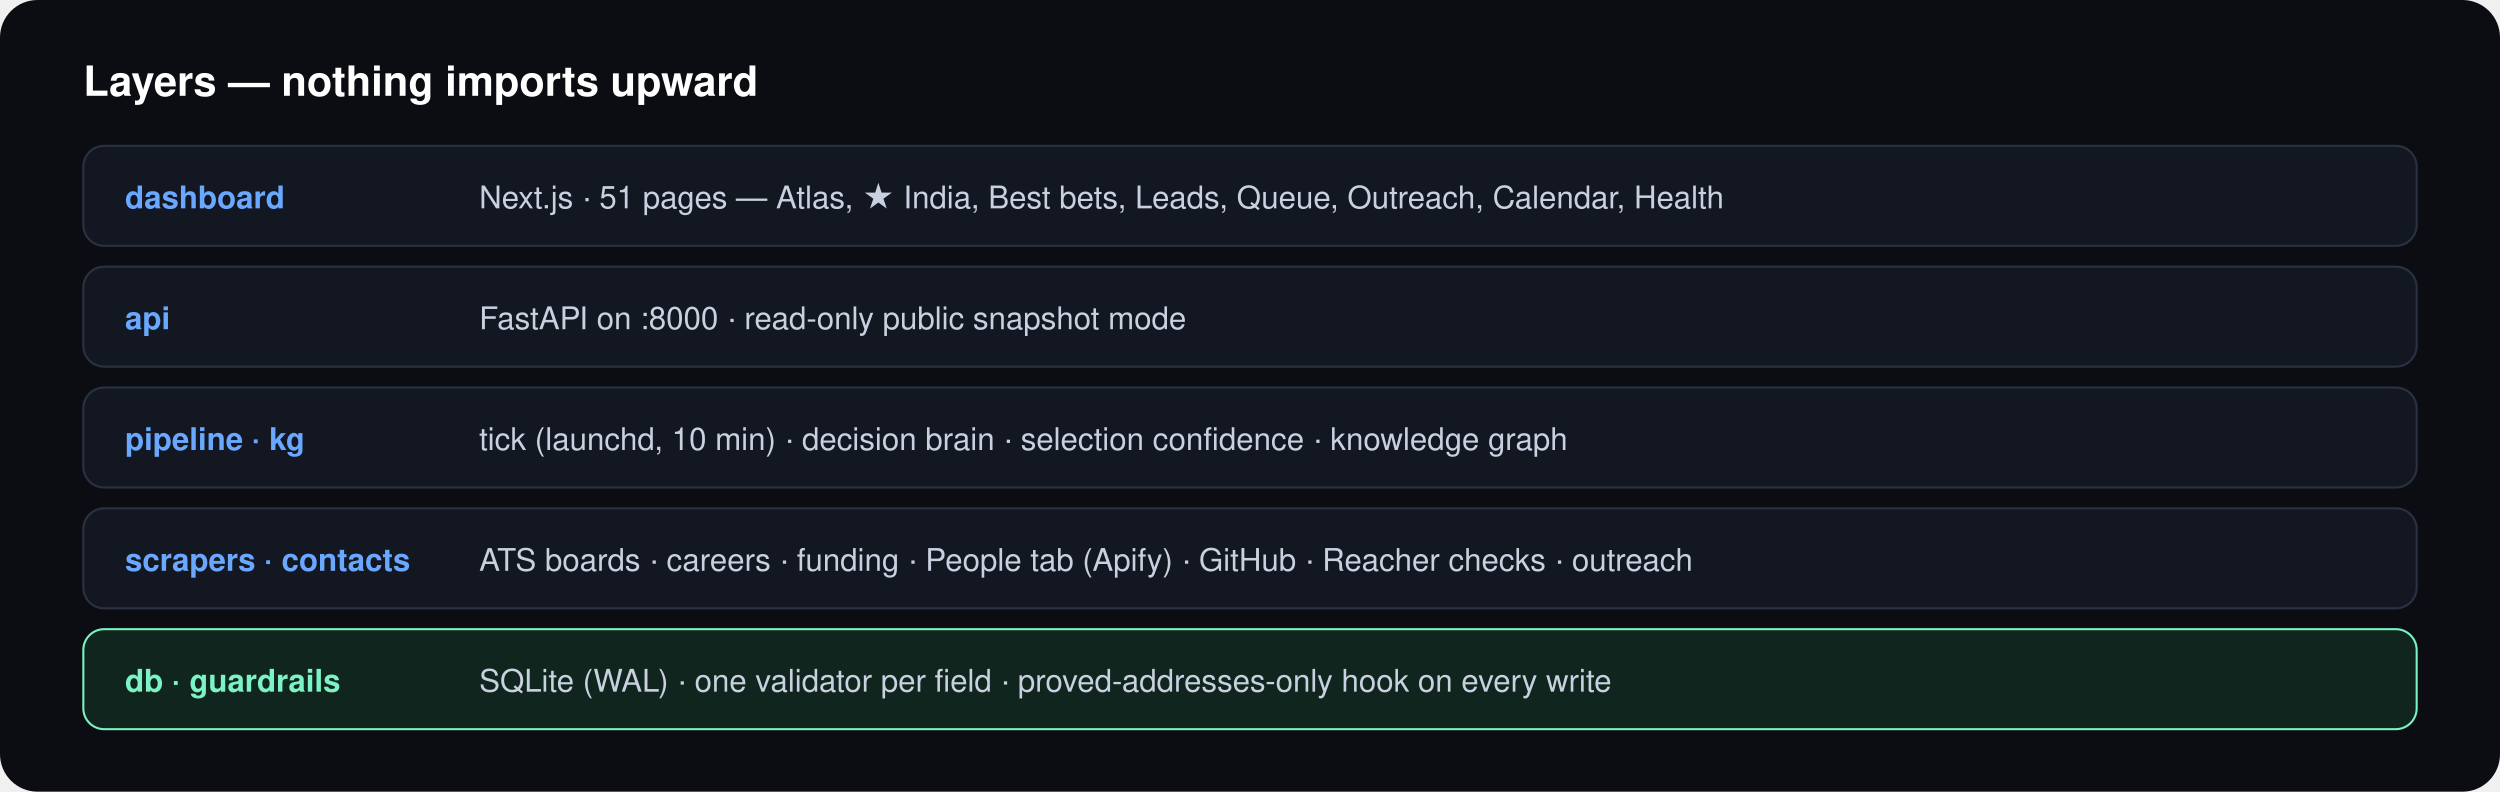
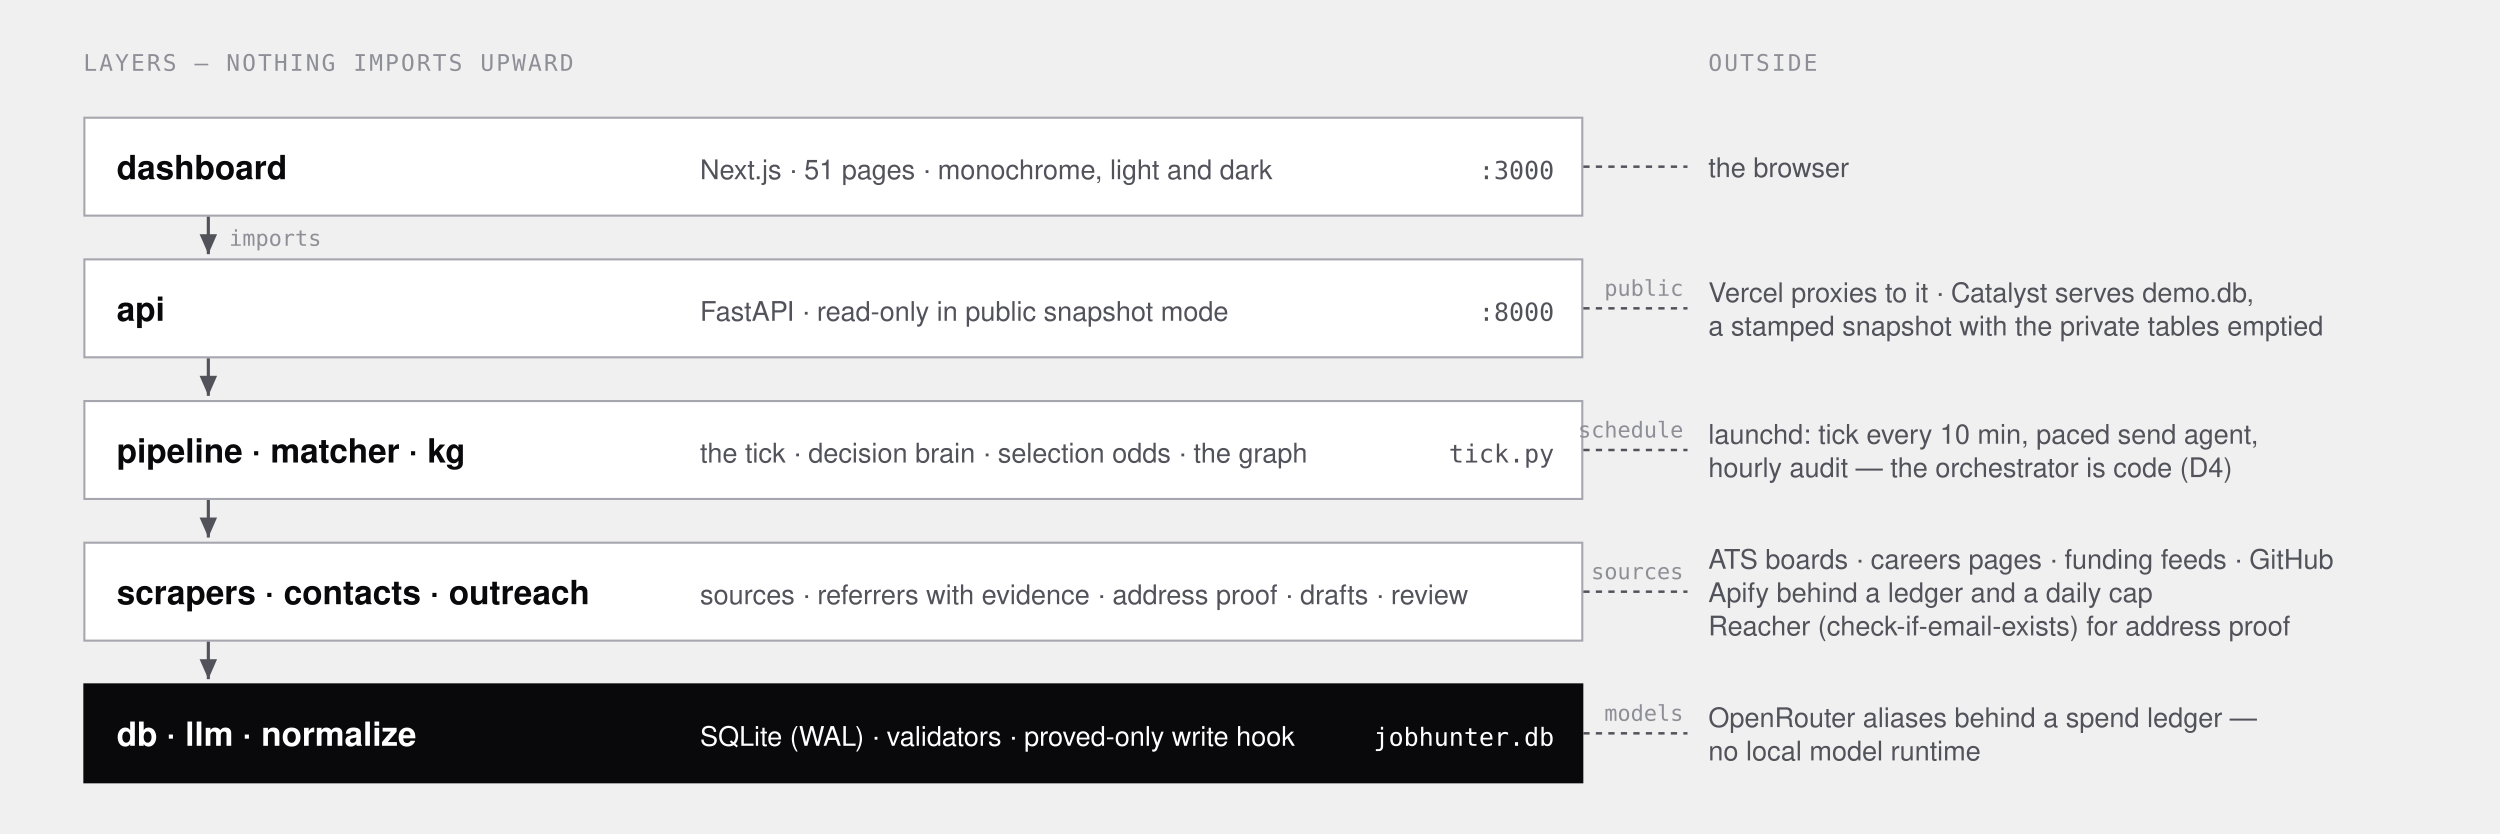
- <svg xmlns="http://www.w3.org/2000/svg" viewBox="0 0 1200 380" width="1200" height="380" role="img" aria-label="ZoNuLy architecture layers">
-   <rect width="1200" height="380" rx="18" fill="#0b0d12" />
-   <g font-family="ui-sans-serif, -apple-system, Segoe UI, Helvetica, Arial, sans-serif">
-     <text x="40" y="46" fill="#ffffff" font-size="20" font-weight="700">Layers — nothing imports upward</text>
-     <g font-size="15">
-       <rect x="40" y="70" width="1120" height="48" rx="10" fill="#121722" stroke="#2a3242" />
-       <text x="60" y="100" fill="#6aa8ff" font-weight="700">dashboard</text>
-       <text x="230" y="100" fill="#c9d1e0">Next.js · 51 pages — Atlas, ★ India, Best bets, Leads, Queue, Outreach, Calendar, Health</text>
-       <rect x="40" y="128" width="1120" height="48" rx="10" fill="#121722" stroke="#2a3242" />
-       <text x="60" y="158" fill="#6aa8ff" font-weight="700">api</text>
-       <text x="230" y="158" fill="#c9d1e0">FastAPI on :8000 · read-only public snapshot mode</text>
-       <rect x="40" y="186" width="1120" height="48" rx="10" fill="#121722" stroke="#2a3242" />
-       <text x="60" y="216" fill="#6aa8ff" font-weight="700">pipeline · kg</text>
-       <text x="230" y="216" fill="#c9d1e0">tick (launchd, 10 min) · decision brain · selection confidence · knowledge graph</text>
-       <rect x="40" y="244" width="1120" height="48" rx="10" fill="#121722" stroke="#2a3242" />
-       <text x="60" y="274" fill="#6aa8ff" font-weight="700">scrapers · contacts</text>
-       <text x="230" y="274" fill="#c9d1e0">ATS boards · careers · funding · People tab (Apify) · GitHub · Reacher checks · outreach</text>
-       <rect x="40" y="302" width="1120" height="48" rx="10" fill="#10251d" stroke="#7cf3c4" />
-       <text x="60" y="332" fill="#7cf3c4" font-weight="700">db · guardrails</text>
-       <text x="230" y="332" fill="#c9d1e0">SQLite (WAL) · one validator per field · proved-addresses-only hook on every write</text>
-     </g>
-   </g>
+ <svg xmlns="http://www.w3.org/2000/svg" viewBox="0 0 1200 400" width="1200" height="400" role="img" aria-label="Five layers, imports only point downward: dashboard, api, pipeline and knowledge graph, scrapers and contacts, database with guardrails; launchd drives the pipeline, the public instance serves a read-only snapshot" font-family="&quot;Inter Tight&quot;, -apple-system, &quot;Segoe UI&quot;, Helvetica, Arial, sans-serif">
+   <defs>
+     <marker id="arrow" viewBox="0 0 10 10" refX="9" refY="5" markerWidth="8" markerHeight="8" orient="auto-start-reverse">
+       <path d="M1 1.5L9 5L1 8.5z" fill="#52525b" />
+     </marker>
+   </defs>
+   <text x="40" y="34" font-size="11" font-weight="400" fill="#8e8e97" text-anchor="start" font-family="&quot;Azeret Mono&quot;, ui-monospace, &quot;SF Mono&quot;, Menlo, Consolas, monospace" letter-spacing="1">LAYERS — NOTHING IMPORTS UPWARD</text>
+   <rect x="40.5" y="56.5" width="719" height="47" rx="0" fill="#ffffff" stroke="#a6a6af" stroke-width="1" />
+   <text x="56" y="86" font-size="16" font-weight="700" fill="#09090b" text-anchor="start" font-family="&quot;Bricolage Grotesque&quot;, &quot;Inter Tight&quot;, -apple-system, &quot;Segoe UI&quot;, Helvetica, Arial, sans-serif">dashboard</text>
+   <text x="336" y="86" font-size="13" font-weight="400" fill="#52525b" text-anchor="start">Next.js · 51 pages · monochrome, light and dark</text>
+   <text x="746" y="86" font-size="12" font-weight="400" fill="#52525b" text-anchor="end" font-family="&quot;Azeret Mono&quot;, ui-monospace, &quot;SF Mono&quot;, Menlo, Consolas, monospace">:3000</text>
+   <line x1="100" y1="104" x2="100" y2="122" stroke="#52525b" stroke-width="1.5" stroke-linecap="butt" marker-end="url(#arrow)" />
+   <text x="110" y="118" font-size="10.5" font-weight="400" fill="#8e8e97" text-anchor="start" font-family="&quot;Azeret Mono&quot;, ui-monospace, &quot;SF Mono&quot;, Menlo, Consolas, monospace">imports</text>
+   <rect x="40.5" y="124.5" width="719" height="47" rx="0" fill="#ffffff" stroke="#a6a6af" stroke-width="1" />
+   <text x="56" y="154" font-size="16" font-weight="700" fill="#09090b" text-anchor="start" font-family="&quot;Bricolage Grotesque&quot;, &quot;Inter Tight&quot;, -apple-system, &quot;Segoe UI&quot;, Helvetica, Arial, sans-serif">api</text>
+   <text x="336" y="154" font-size="13" font-weight="400" fill="#52525b" text-anchor="start">FastAPI · read-only in public snapshot mode</text>
+   <text x="746" y="154" font-size="12" font-weight="400" fill="#52525b" text-anchor="end" font-family="&quot;Azeret Mono&quot;, ui-monospace, &quot;SF Mono&quot;, Menlo, Consolas, monospace">:8000</text>
+   <line x1="100" y1="172" x2="100" y2="190" stroke="#52525b" stroke-width="1.5" stroke-linecap="butt" marker-end="url(#arrow)" />
+   <rect x="40.5" y="192.5" width="719" height="47" rx="0" fill="#ffffff" stroke="#a6a6af" stroke-width="1" />
+   <text x="56" y="222" font-size="16" font-weight="700" fill="#09090b" text-anchor="start" font-family="&quot;Bricolage Grotesque&quot;, &quot;Inter Tight&quot;, -apple-system, &quot;Segoe UI&quot;, Helvetica, Arial, sans-serif">pipeline · matcher · kg</text>
+   <text x="336" y="222" font-size="13" font-weight="400" fill="#52525b" text-anchor="start">the tick · decision brain · selection odds · the graph</text>
+   <text x="746" y="222" font-size="12" font-weight="400" fill="#52525b" text-anchor="end" font-family="&quot;Azeret Mono&quot;, ui-monospace, &quot;SF Mono&quot;, Menlo, Consolas, monospace">tick.py</text>
+   <line x1="100" y1="240" x2="100" y2="258" stroke="#52525b" stroke-width="1.5" stroke-linecap="butt" marker-end="url(#arrow)" />
+   <rect x="40.5" y="260.5" width="719" height="47" rx="0" fill="#ffffff" stroke="#a6a6af" stroke-width="1" />
+   <text x="56" y="290" font-size="16" font-weight="700" fill="#09090b" text-anchor="start" font-family="&quot;Bricolage Grotesque&quot;, &quot;Inter Tight&quot;, -apple-system, &quot;Segoe UI&quot;, Helvetica, Arial, sans-serif">scrapers · contacts · outreach</text>
+   <text x="336" y="290" font-size="13" font-weight="400" fill="#52525b" text-anchor="start">sources · referrers with evidence · address proof · drafts · review</text>
+   <line x1="100" y1="308" x2="100" y2="326" stroke="#52525b" stroke-width="1.5" stroke-linecap="butt" marker-end="url(#arrow)" />
+   <rect x="40.5" y="328.5" width="719" height="47" rx="0" fill="#09090b" stroke="#09090b" stroke-width="1" />
+   <text x="56" y="358" font-size="16" font-weight="700" fill="#ffffff" text-anchor="start" font-family="&quot;Bricolage Grotesque&quot;, &quot;Inter Tight&quot;, -apple-system, &quot;Segoe UI&quot;, Helvetica, Arial, sans-serif">db · llm · normalize</text>
+   <text x="336" y="358" font-size="13" font-weight="400" fill="#ffffff" text-anchor="start">SQLite (WAL) · validators · proved-only write hook</text>
+   <text x="746" y="358" font-size="12" font-weight="400" fill="#ffffff" text-anchor="end" font-family="&quot;Azeret Mono&quot;, ui-monospace, &quot;SF Mono&quot;, Menlo, Consolas, monospace">jobhunter.db</text>
+   <text x="820" y="34" font-size="11" font-weight="400" fill="#8e8e97" text-anchor="start" font-family="&quot;Azeret Mono&quot;, ui-monospace, &quot;SF Mono&quot;, Menlo, Consolas, monospace" letter-spacing="1">OUTSIDE</text>
+   <line x1="760" y1="80.0" x2="810" y2="80.0" stroke="#52525b" stroke-width="1.2" stroke-linecap="butt" stroke-dasharray="3 3" />
+   <text x="808" y="74.0" font-size="10.5" font-weight="400" fill="#8e8e97" text-anchor="end" font-family="&quot;Azeret Mono&quot;, ui-monospace, &quot;SF Mono&quot;, Menlo, Consolas, monospace" />
+   <text x="820" y="85.0" font-size="13" font-weight="400" fill="#52525b" text-anchor="start">the browser</text>
+   <line x1="760" y1="148.0" x2="810" y2="148.0" stroke="#52525b" stroke-width="1.2" stroke-linecap="butt" stroke-dasharray="3 3" />
+   <text x="808" y="142.0" font-size="10.5" font-weight="400" fill="#8e8e97" text-anchor="end" font-family="&quot;Azeret Mono&quot;, ui-monospace, &quot;SF Mono&quot;, Menlo, Consolas, monospace">public</text>
+   <text x="820" y="145.0" font-size="13" font-weight="400" fill="#52525b" text-anchor="start">Vercel proxies to it · Catalyst serves demo.db,</text>
+   <text x="820" y="161.0" font-size="13" font-weight="400" fill="#52525b" text-anchor="start">a stamped snapshot with the private tables emptied</text>
+   <line x1="760" y1="216.0" x2="810" y2="216.0" stroke="#52525b" stroke-width="1.2" stroke-linecap="butt" stroke-dasharray="3 3" />
+   <text x="808" y="210.0" font-size="10.5" font-weight="400" fill="#8e8e97" text-anchor="end" font-family="&quot;Azeret Mono&quot;, ui-monospace, &quot;SF Mono&quot;, Menlo, Consolas, monospace">schedule</text>
+   <text x="820" y="213.0" font-size="13" font-weight="400" fill="#52525b" text-anchor="start">launchd: tick every 10 min, paced send agent,</text>
+   <text x="820" y="229.0" font-size="13" font-weight="400" fill="#52525b" text-anchor="start">hourly audit — the orchestrator is code (D4)</text>
+   <line x1="760" y1="284.0" x2="810" y2="284.0" stroke="#52525b" stroke-width="1.2" stroke-linecap="butt" stroke-dasharray="3 3" />
+   <text x="808" y="278.0" font-size="10.5" font-weight="400" fill="#8e8e97" text-anchor="end" font-family="&quot;Azeret Mono&quot;, ui-monospace, &quot;SF Mono&quot;, Menlo, Consolas, monospace">sources</text>
+   <text x="820" y="273.0" font-size="13" font-weight="400" fill="#52525b" text-anchor="start">ATS boards · careers pages · funding feeds · GitHub</text>
+   <text x="820" y="289.0" font-size="13" font-weight="400" fill="#52525b" text-anchor="start">Apify behind a ledger and a daily cap</text>
+   <text x="820" y="305.0" font-size="13" font-weight="400" fill="#52525b" text-anchor="start">Reacher (check-if-email-exists) for address proof</text>
+   <line x1="760" y1="352.0" x2="810" y2="352.0" stroke="#52525b" stroke-width="1.2" stroke-linecap="butt" stroke-dasharray="3 3" />
+   <text x="808" y="346.0" font-size="10.5" font-weight="400" fill="#8e8e97" text-anchor="end" font-family="&quot;Azeret Mono&quot;, ui-monospace, &quot;SF Mono&quot;, Menlo, Consolas, monospace">models</text>
+   <text x="820" y="349.0" font-size="13" font-weight="400" fill="#52525b" text-anchor="start">OpenRouter aliases behind a spend ledger —</text>
+   <text x="820" y="365.0" font-size="13" font-weight="400" fill="#52525b" text-anchor="start">no local model runtime</text>
</svg>
